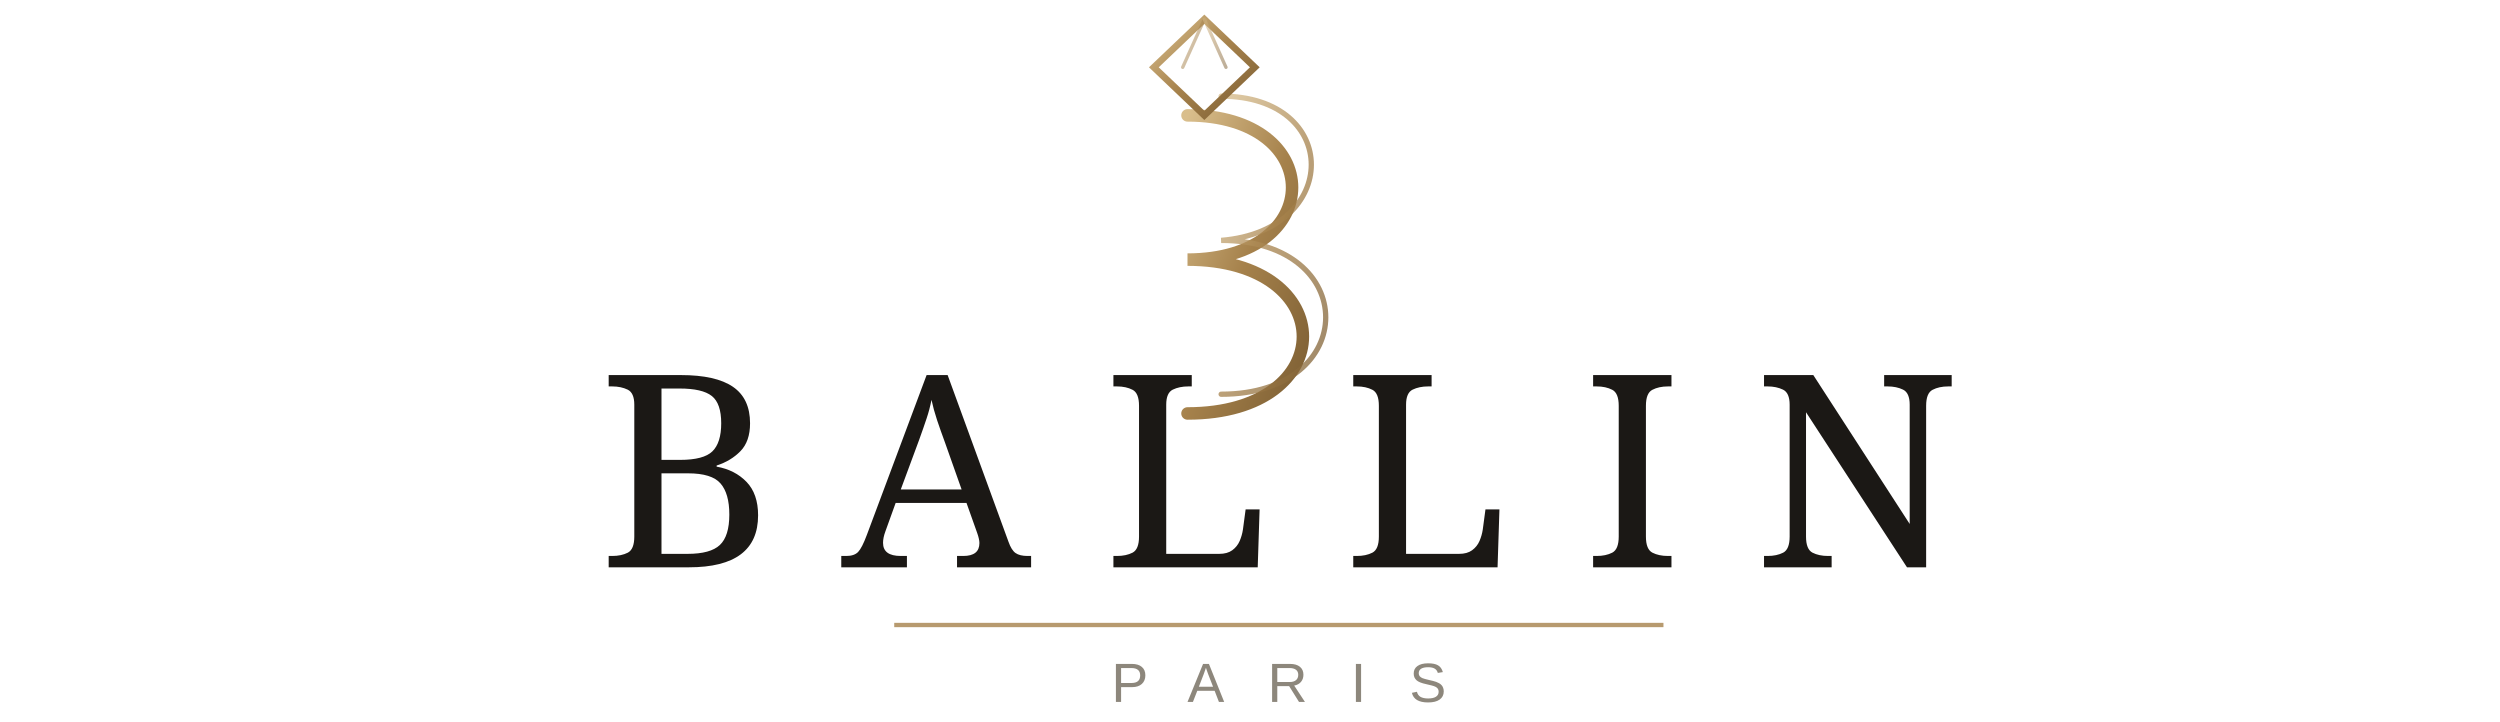
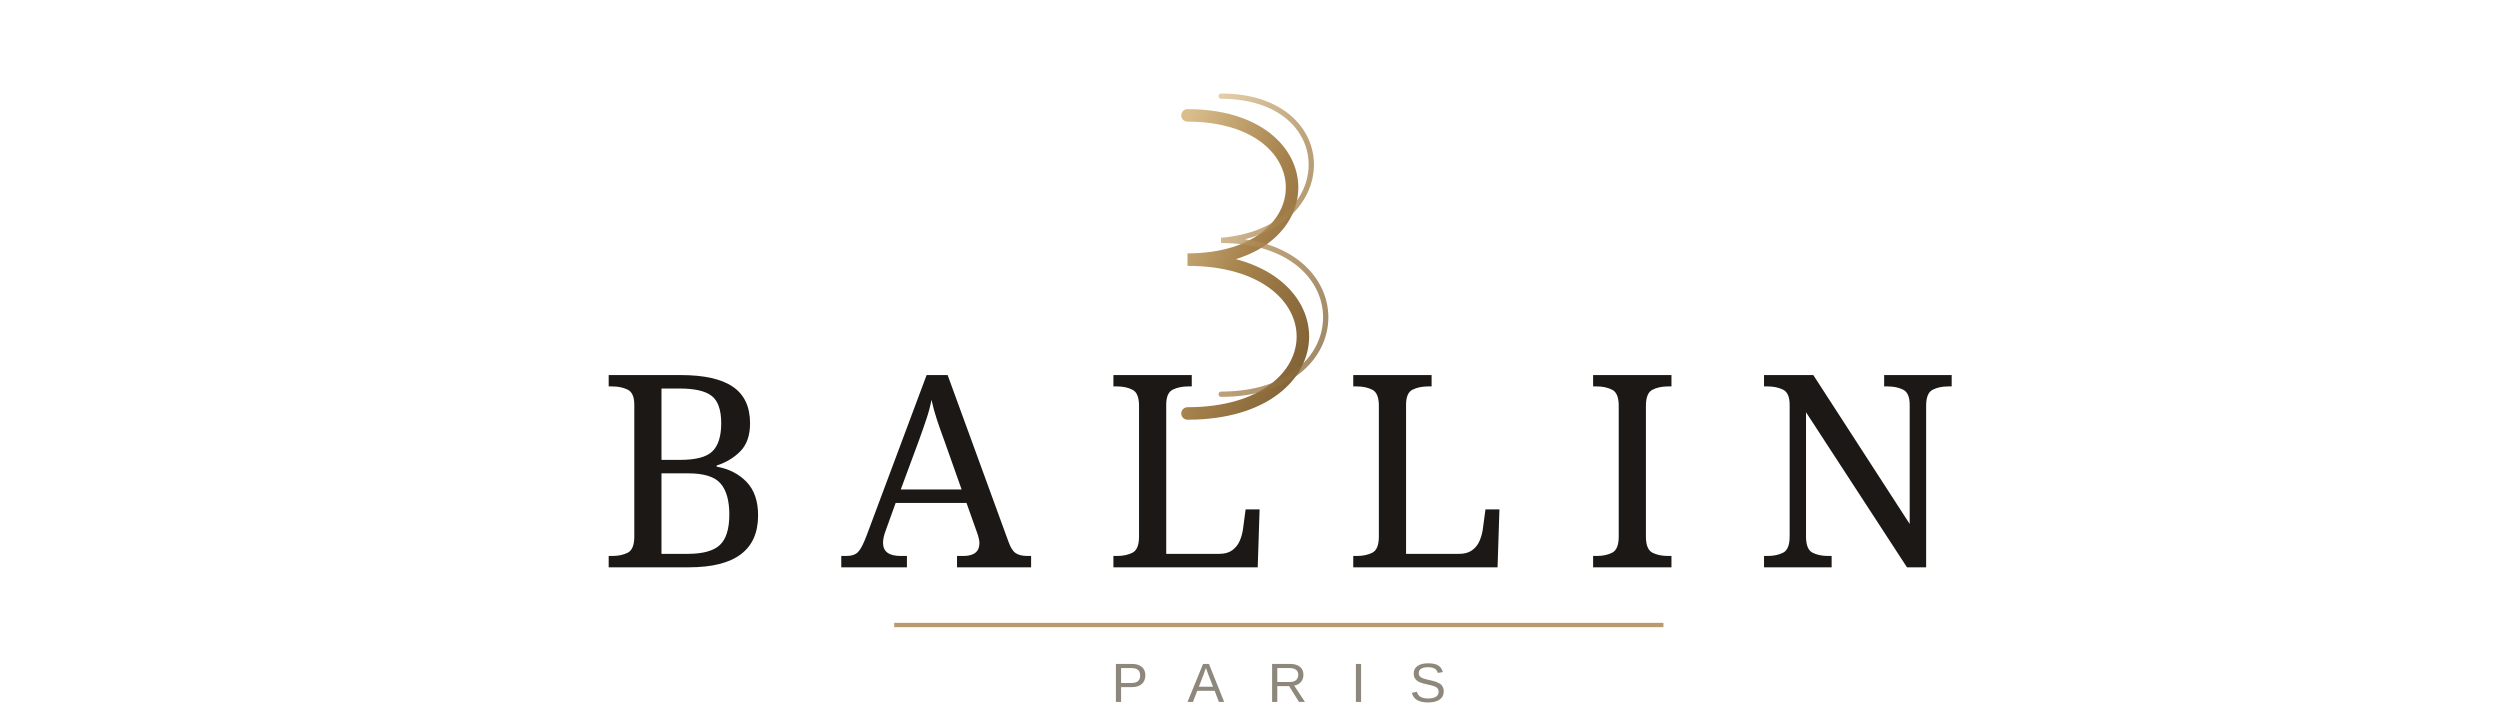
<svg xmlns="http://www.w3.org/2000/svg" viewBox="0 0 520 150">
  <defs>
    <linearGradient id="gold" x1="0" y1="0" x2="1" y2="1">
      <stop offset="0" stop-color="#D9BE8C" />
      <stop offset=".5" stop-color="#A5814B" />
      <stop offset="1" stop-color="#7C5E33" />
    </linearGradient>
  </defs>
  <g fill="none" stroke="url(#gold)" stroke-linecap="round">
    <path d="M247 22 L247 86" stroke-width="2.6" />
    <path d="M247 24 C276 24 276 54 247 54 C279 54 279 86 247 86" stroke-width="2.6" />
    <path d="M254 18 L254 82" stroke-width="1.1" opacity=".75" />
    <path d="M254 20 C279 20 279 48 254 50 C283 50 283 82 254 82" stroke-width="1.1" opacity=".75" />
-     <polygon points="250.5,4 261,14 250.5,24 240,14" stroke-width="1.4" />
-     <line x1="240" y1="14" x2="261" y2="14" stroke-width=".8" opacity=".7" />
-     <line x1="250.5" y1="4" x2="246" y2="14" stroke-width=".7" opacity=".5" />
-     <line x1="250.5" y1="4" x2="255" y2="14" stroke-width=".7" opacity=".5" />
  </g>
  <text x="266" y="118" text-anchor="middle" font-family="Cormorant Garamond, Playfair Display, Georgia, serif" font-size="56" font-weight="500" letter-spacing="15" fill="#1B1815">BALLIN</text>
  <line x1="186" y1="130" x2="346" y2="130" stroke="#A5814B" stroke-width=".9" opacity=".8" />
  <text x="266" y="146" text-anchor="middle" font-family="Jost, Montserrat, Arial, sans-serif" font-size="11.5" letter-spacing="9" fill="#8D877C">PARIS</text>
</svg>
